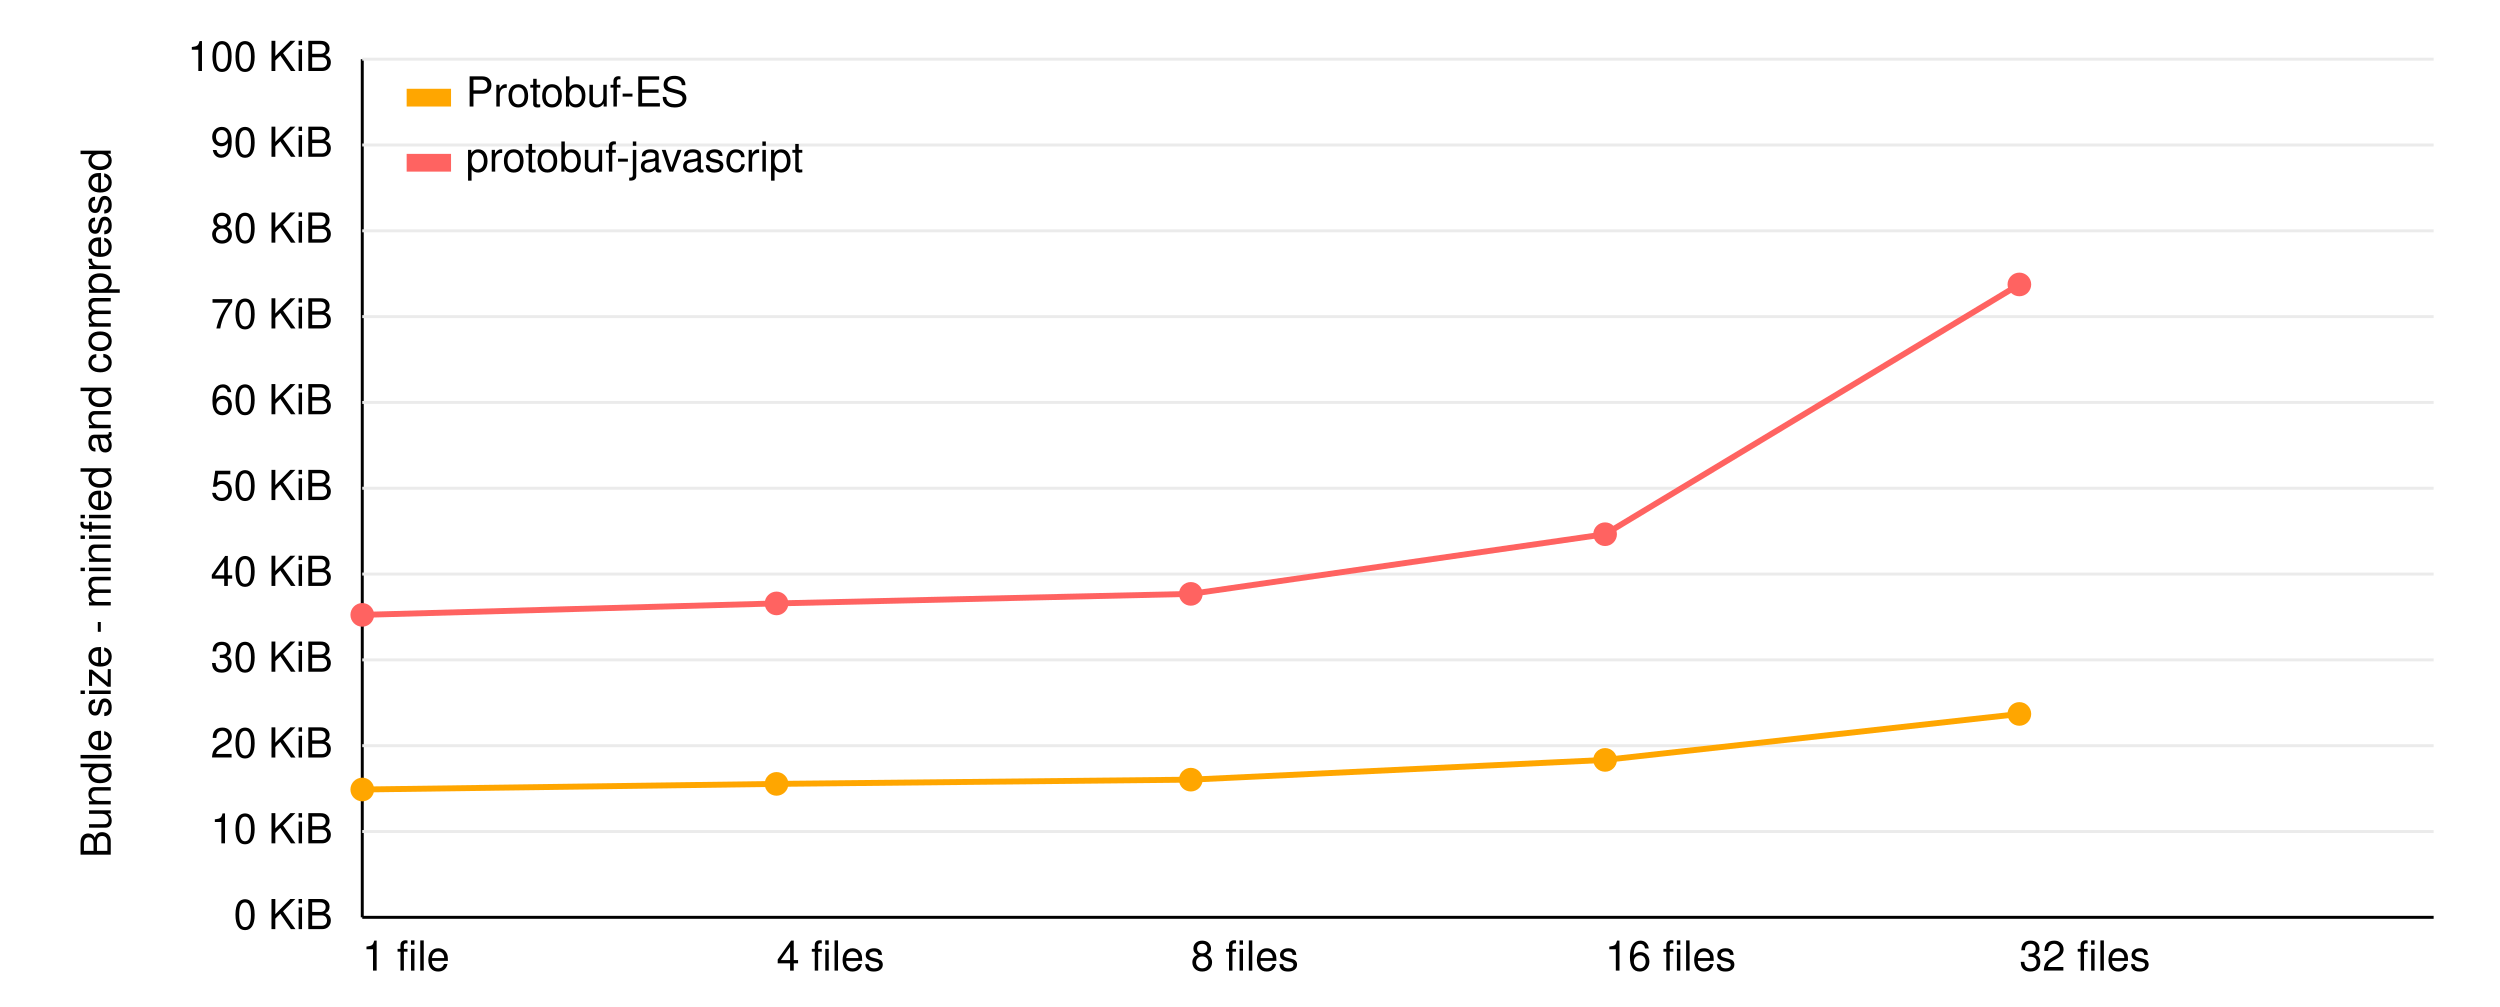
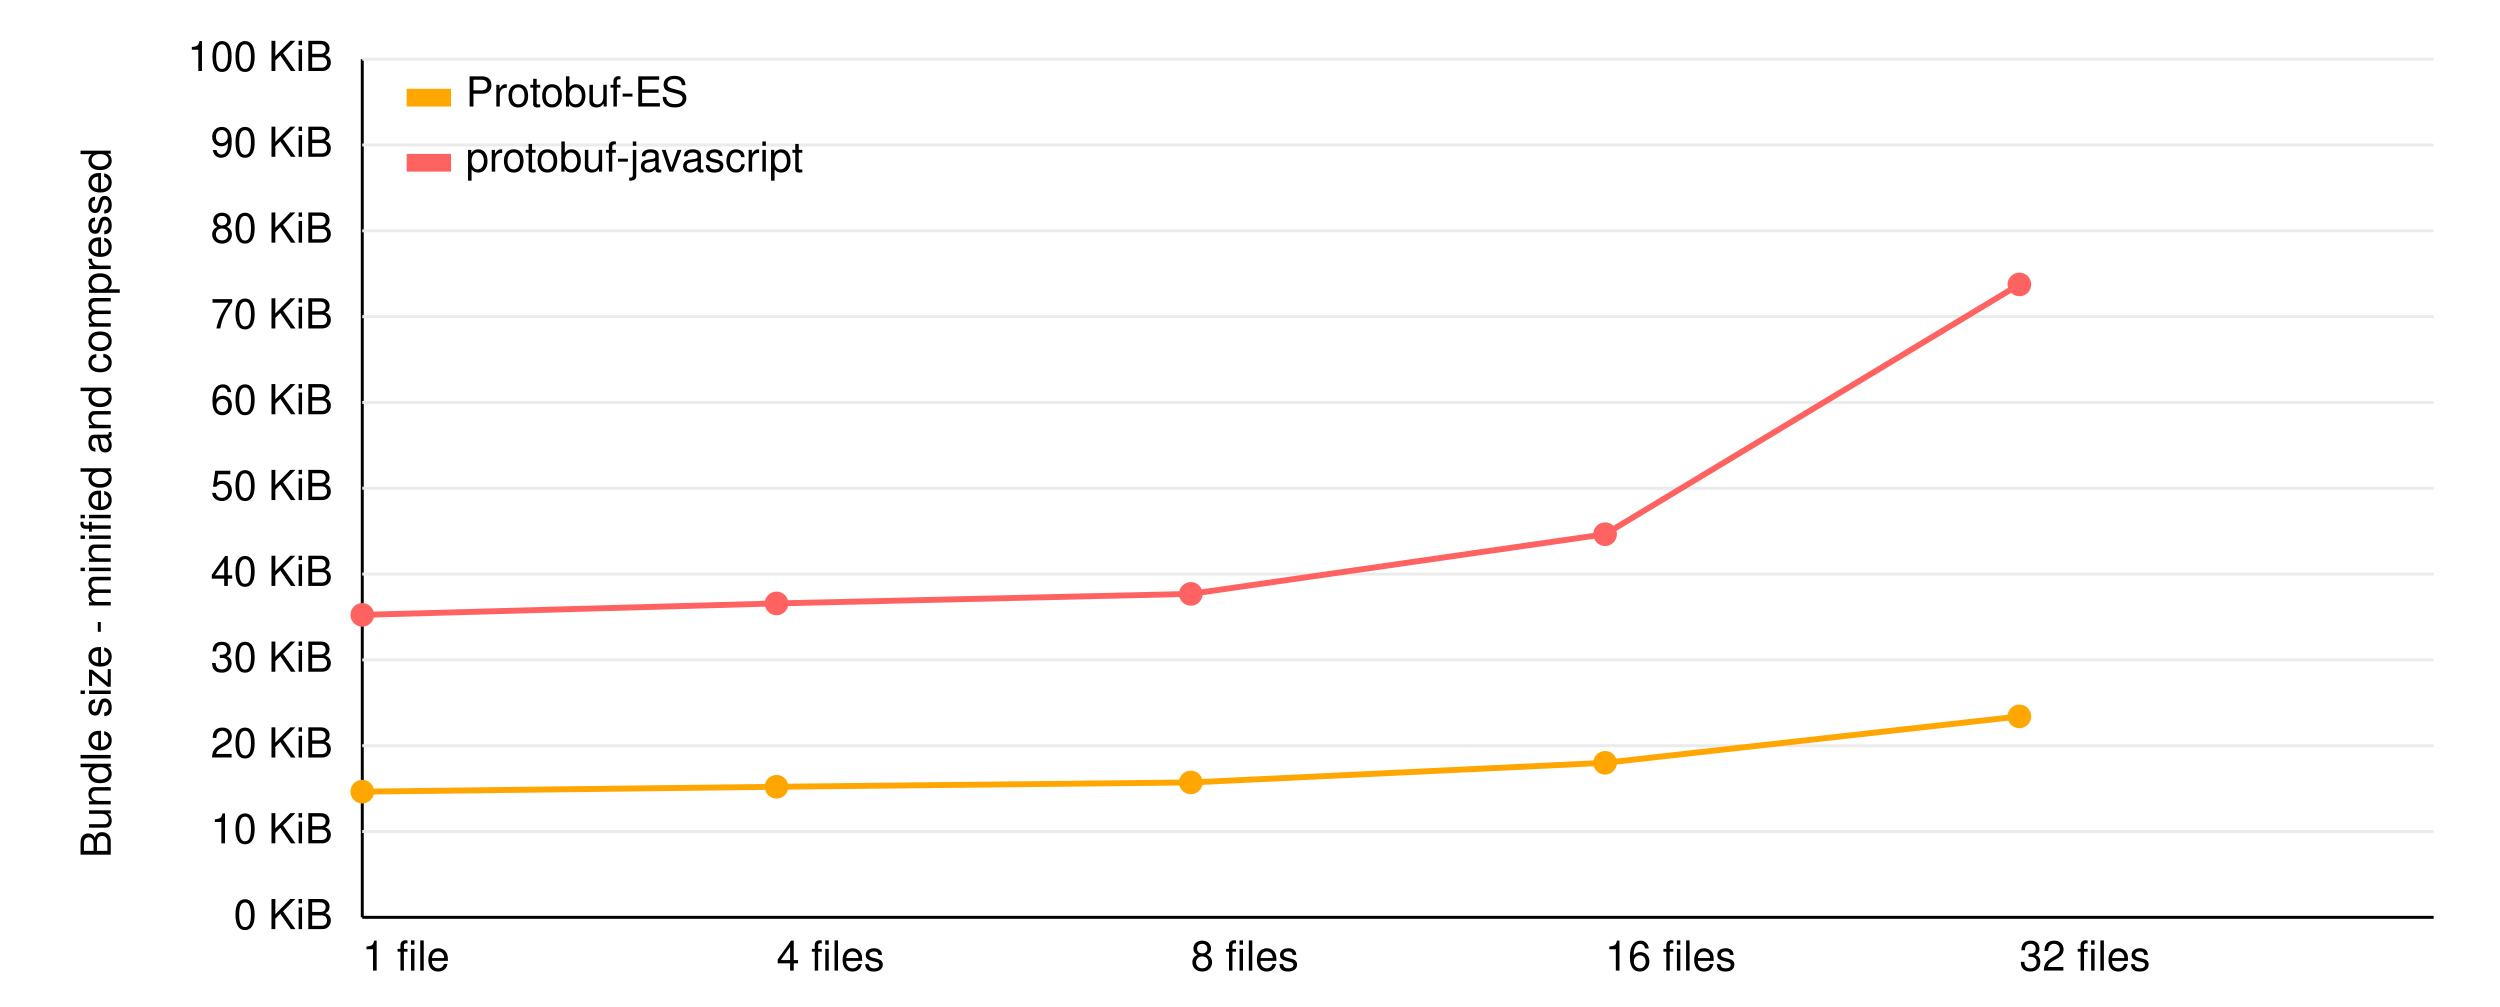
<svg xmlns="http://www.w3.org/2000/svg" version="1.1" width="820px" height="330px" viewBox="0 0 820 340" class="chart">
  <style>
      
      text {
        font: 14px Verdana, Helvetica, Arial, sans-serif;
      }
      
    </style>
  <g transform="translate(110,310)">
    <line y1="0" x2="700" stroke="black" />
    <text x="0" y="18" text-anchor="start">1 file</text>
    <text x="140" y="18" text-anchor="start">4 files</text>
    <text x="280" y="18" text-anchor="start">8 files</text>
    <text x="420" y="18" text-anchor="start">16 files</text>
    <text x="560" y="18" text-anchor="start">32 files</text>
  </g>
  <g transform="translate(110, 20)">
    <line x1="0" x2="0" y1="0" y2="290" stroke="black" />
    <g transform="rotate(-90), translate(-150,-85)">
      <text text-anchor="middle">Bundle size - minified and compressed</text>
    </g>
    <text x="-10" y="4" text-anchor="end">100 KiB</text>
    <line x1="0" x2="700" y1="0" y2="0" stroke="#ebebeb" />
    <text x="-10" y="33" text-anchor="end">90 KiB</text>
    <line x1="0" x2="700" y1="29" y2="29" stroke="#ebebeb" />
    <text x="-10" y="62" text-anchor="end">80 KiB</text>
    <line x1="0" x2="700" y1="58" y2="58" stroke="#ebebeb" />
    <text x="-10" y="91" text-anchor="end">70 KiB</text>
    <line x1="0" x2="700" y1="87" y2="87" stroke="#ebebeb" />
    <text x="-10" y="120" text-anchor="end">60 KiB</text>
    <line x1="0" x2="700" y1="116" y2="116" stroke="#ebebeb" />
    <text x="-10" y="149" text-anchor="end">50 KiB</text>
    <line x1="0" x2="700" y1="145" y2="145" stroke="#ebebeb" />
    <text x="-10" y="178" text-anchor="end">40 KiB</text>
    <line x1="0" x2="700" y1="174" y2="174" stroke="#ebebeb" />
    <text x="-10" y="207" text-anchor="end">30 KiB</text>
    <line x1="0" x2="700" y1="203" y2="203" stroke="#ebebeb" />
    <text x="-10" y="236" text-anchor="end">20 KiB</text>
    <line x1="0" x2="700" y1="232" y2="232" stroke="#ebebeb" />
    <text x="-10" y="265" text-anchor="end">10 KiB</text>
    <line x1="0" x2="700" y1="261" y2="261" stroke="#ebebeb" />
    <text x="-10" y="294" text-anchor="end">0 KiB</text>
  </g>
  <g transform="translate(110, 20)">
-     <polyline fill="none" stroke="#ffa600" stroke-width="2" points="0,246.806 140,244.908 280,243.478 420,236.803 560,221.269">
+     <polyline fill="none" stroke="#ffa600" stroke-width="2" points="0,247.531 140,245.883 280,244.416 420,237.777 560,222.102">
    </polyline>
-     <circle cx="0" cy="246.806" r="4" fill="#ffa600" />
-     <circle cx="140" cy="244.908" r="4" fill="#ffa600" />
-     <circle cx="280" cy="243.478" r="4" fill="#ffa600" />
-     <circle cx="420" cy="236.803" r="4" fill="#ffa600" />
-     <circle cx="560" cy="221.269" r="4" fill="#ffa600" />
+     <circle cx="0" cy="247.531" r="4" fill="#ffa600" />
+     <circle cx="140" cy="245.883" r="4" fill="#ffa600" />
+     <circle cx="280" cy="244.416" r="4" fill="#ffa600" />
+     <circle cx="420" cy="237.777" r="4" fill="#ffa600" />
+     <circle cx="560" cy="222.102" r="4" fill="#ffa600" />
  </g>
  <g transform="translate(110, 20)">
    <polyline fill="none" stroke="#ff6361" stroke-width="2" points="0,187.789 140,183.918 280,180.695 420,160.528 560,76.125">
    </polyline>
    <circle cx="0" cy="187.789" r="4" fill="#ff6361" />
    <circle cx="140" cy="183.918" r="4" fill="#ff6361" />
    <circle cx="280" cy="180.695" r="4" fill="#ff6361" />
    <circle cx="420" cy="160.528" r="4" fill="#ff6361" />
    <circle cx="560" cy="76.125" r="4" fill="#ff6361" />
  </g>
  <g transform="translate(125, 30)">
    <g transform="translate(0, 0)">
      <rect width="15" height="6" fill="#ffa600" />
      <text x="20" y="6">Protobuf-ES</text>
    </g>
    <g transform="translate(0, 22)">
      <rect width="15" height="6" fill="#ff6361" />
      <text x="20" y="6">protobuf-javascript</text>
    </g>
  </g>
</svg>
